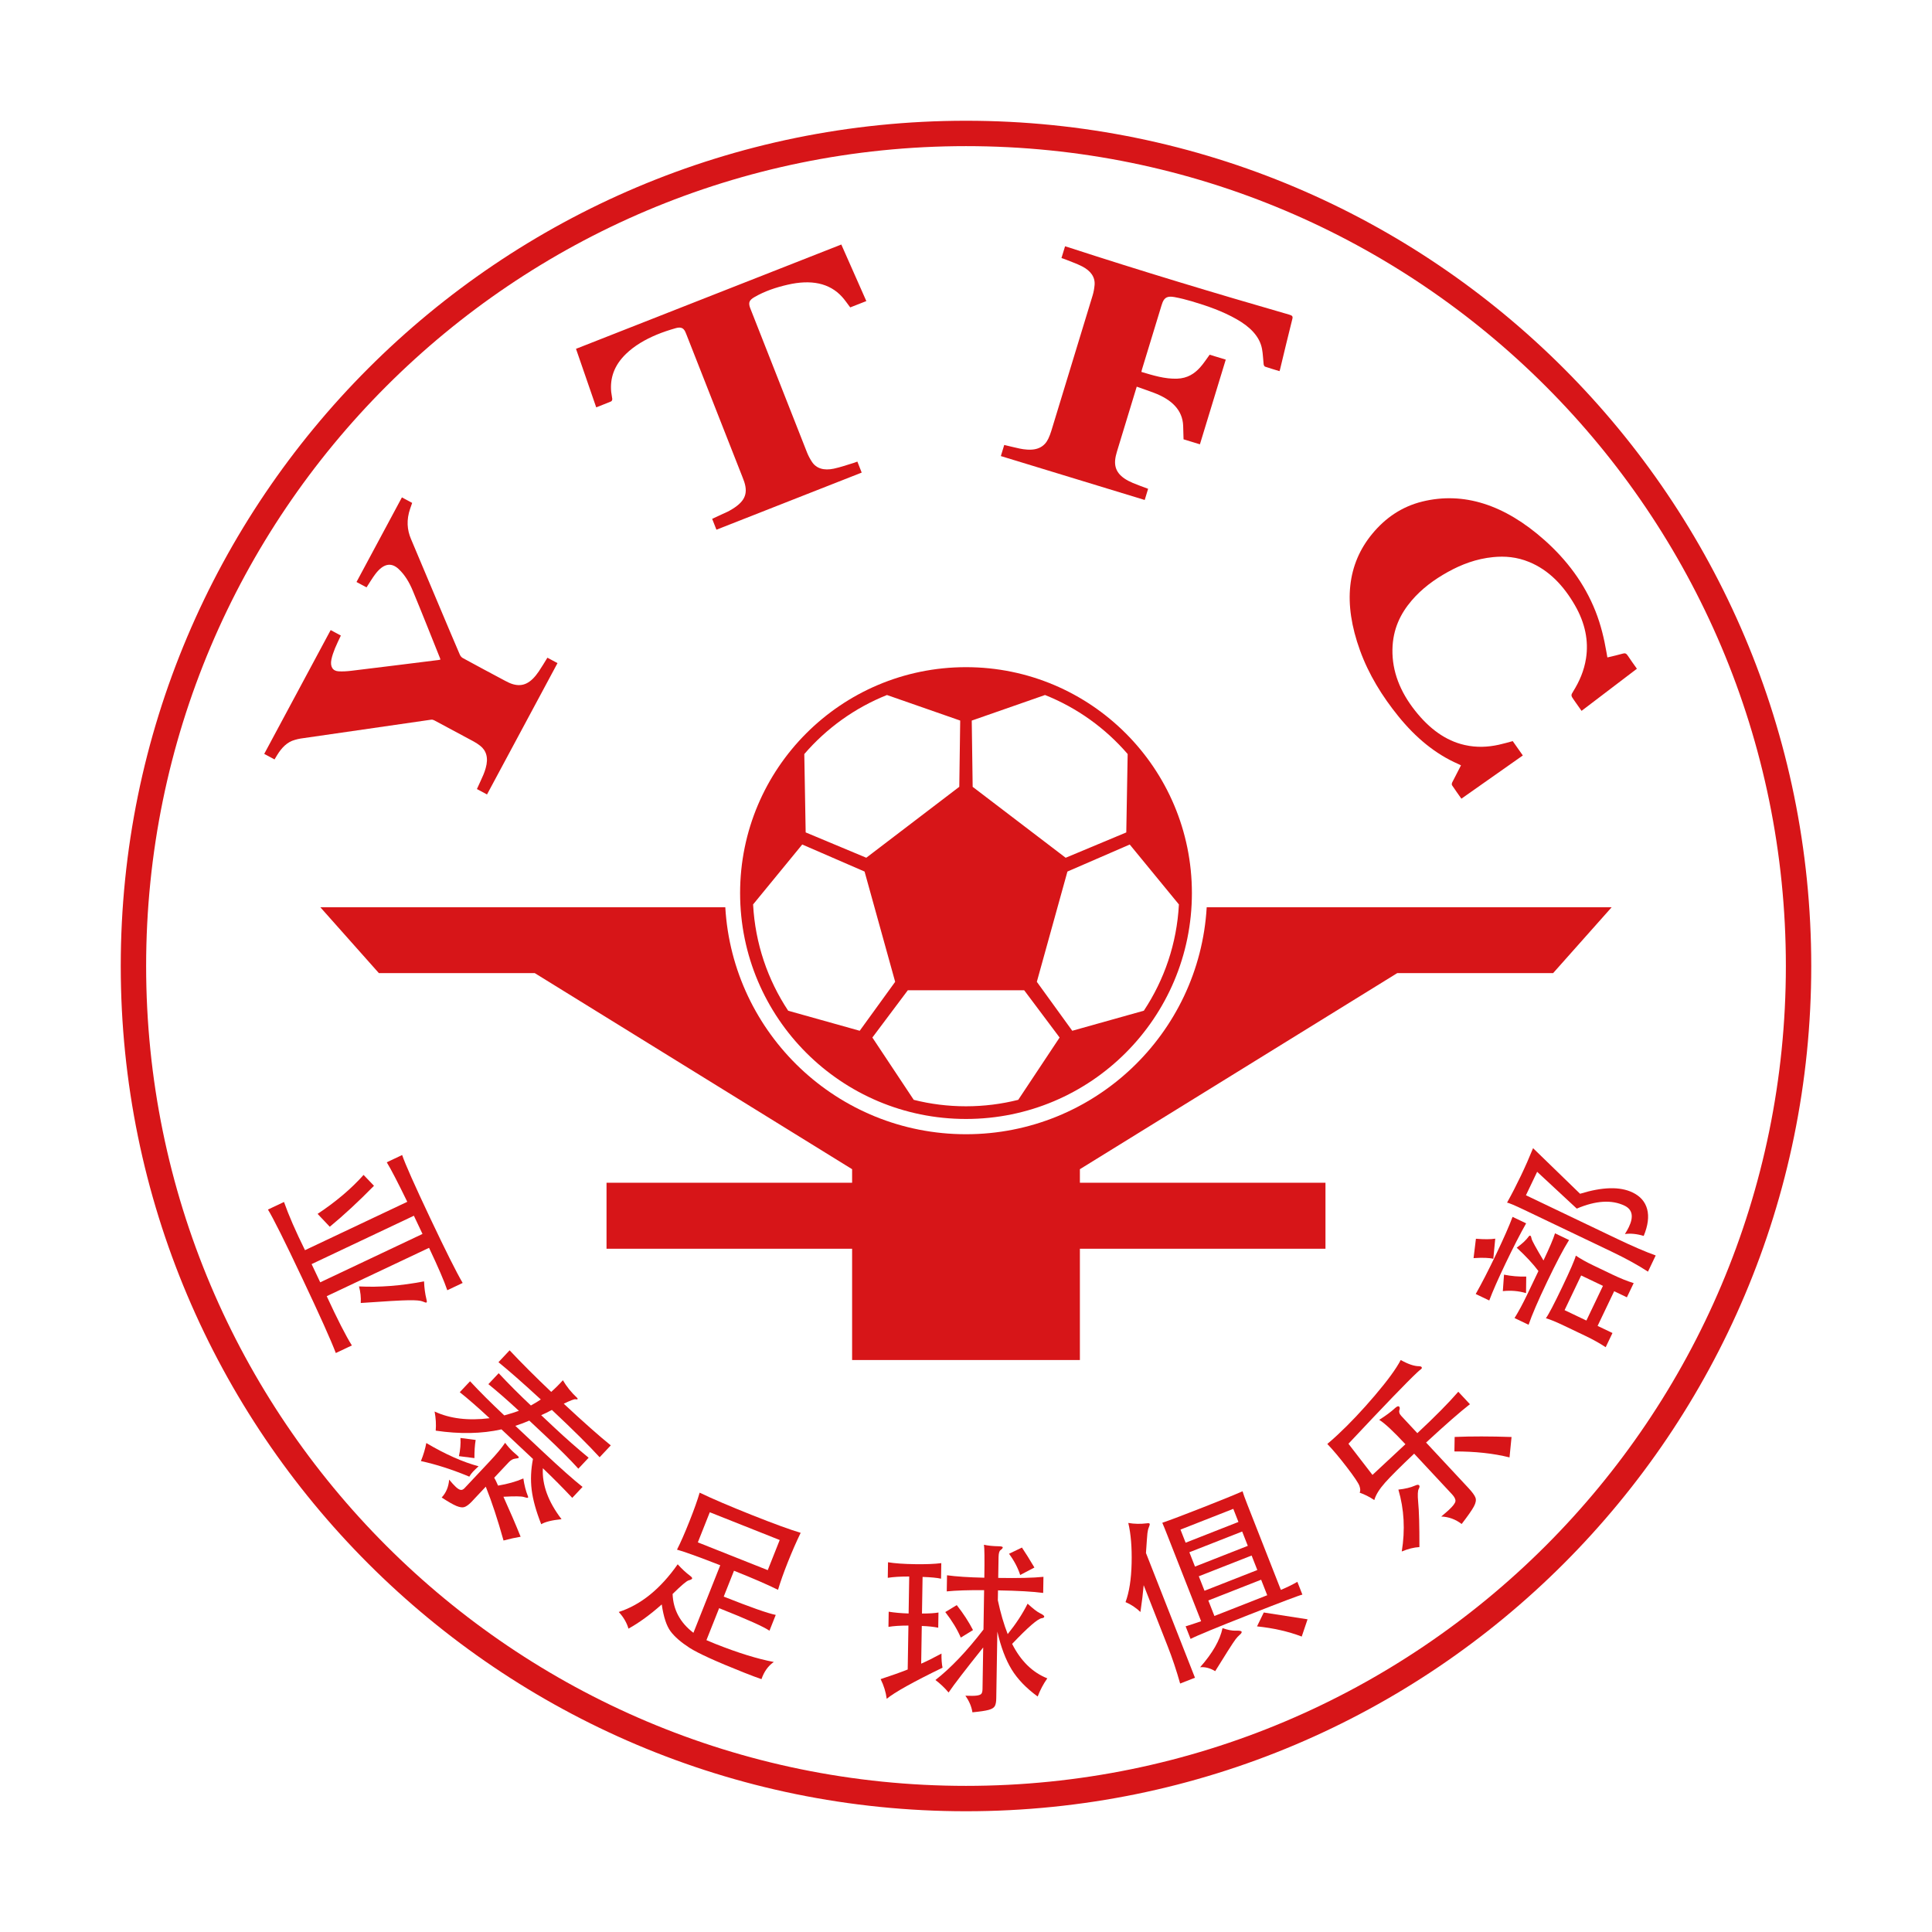
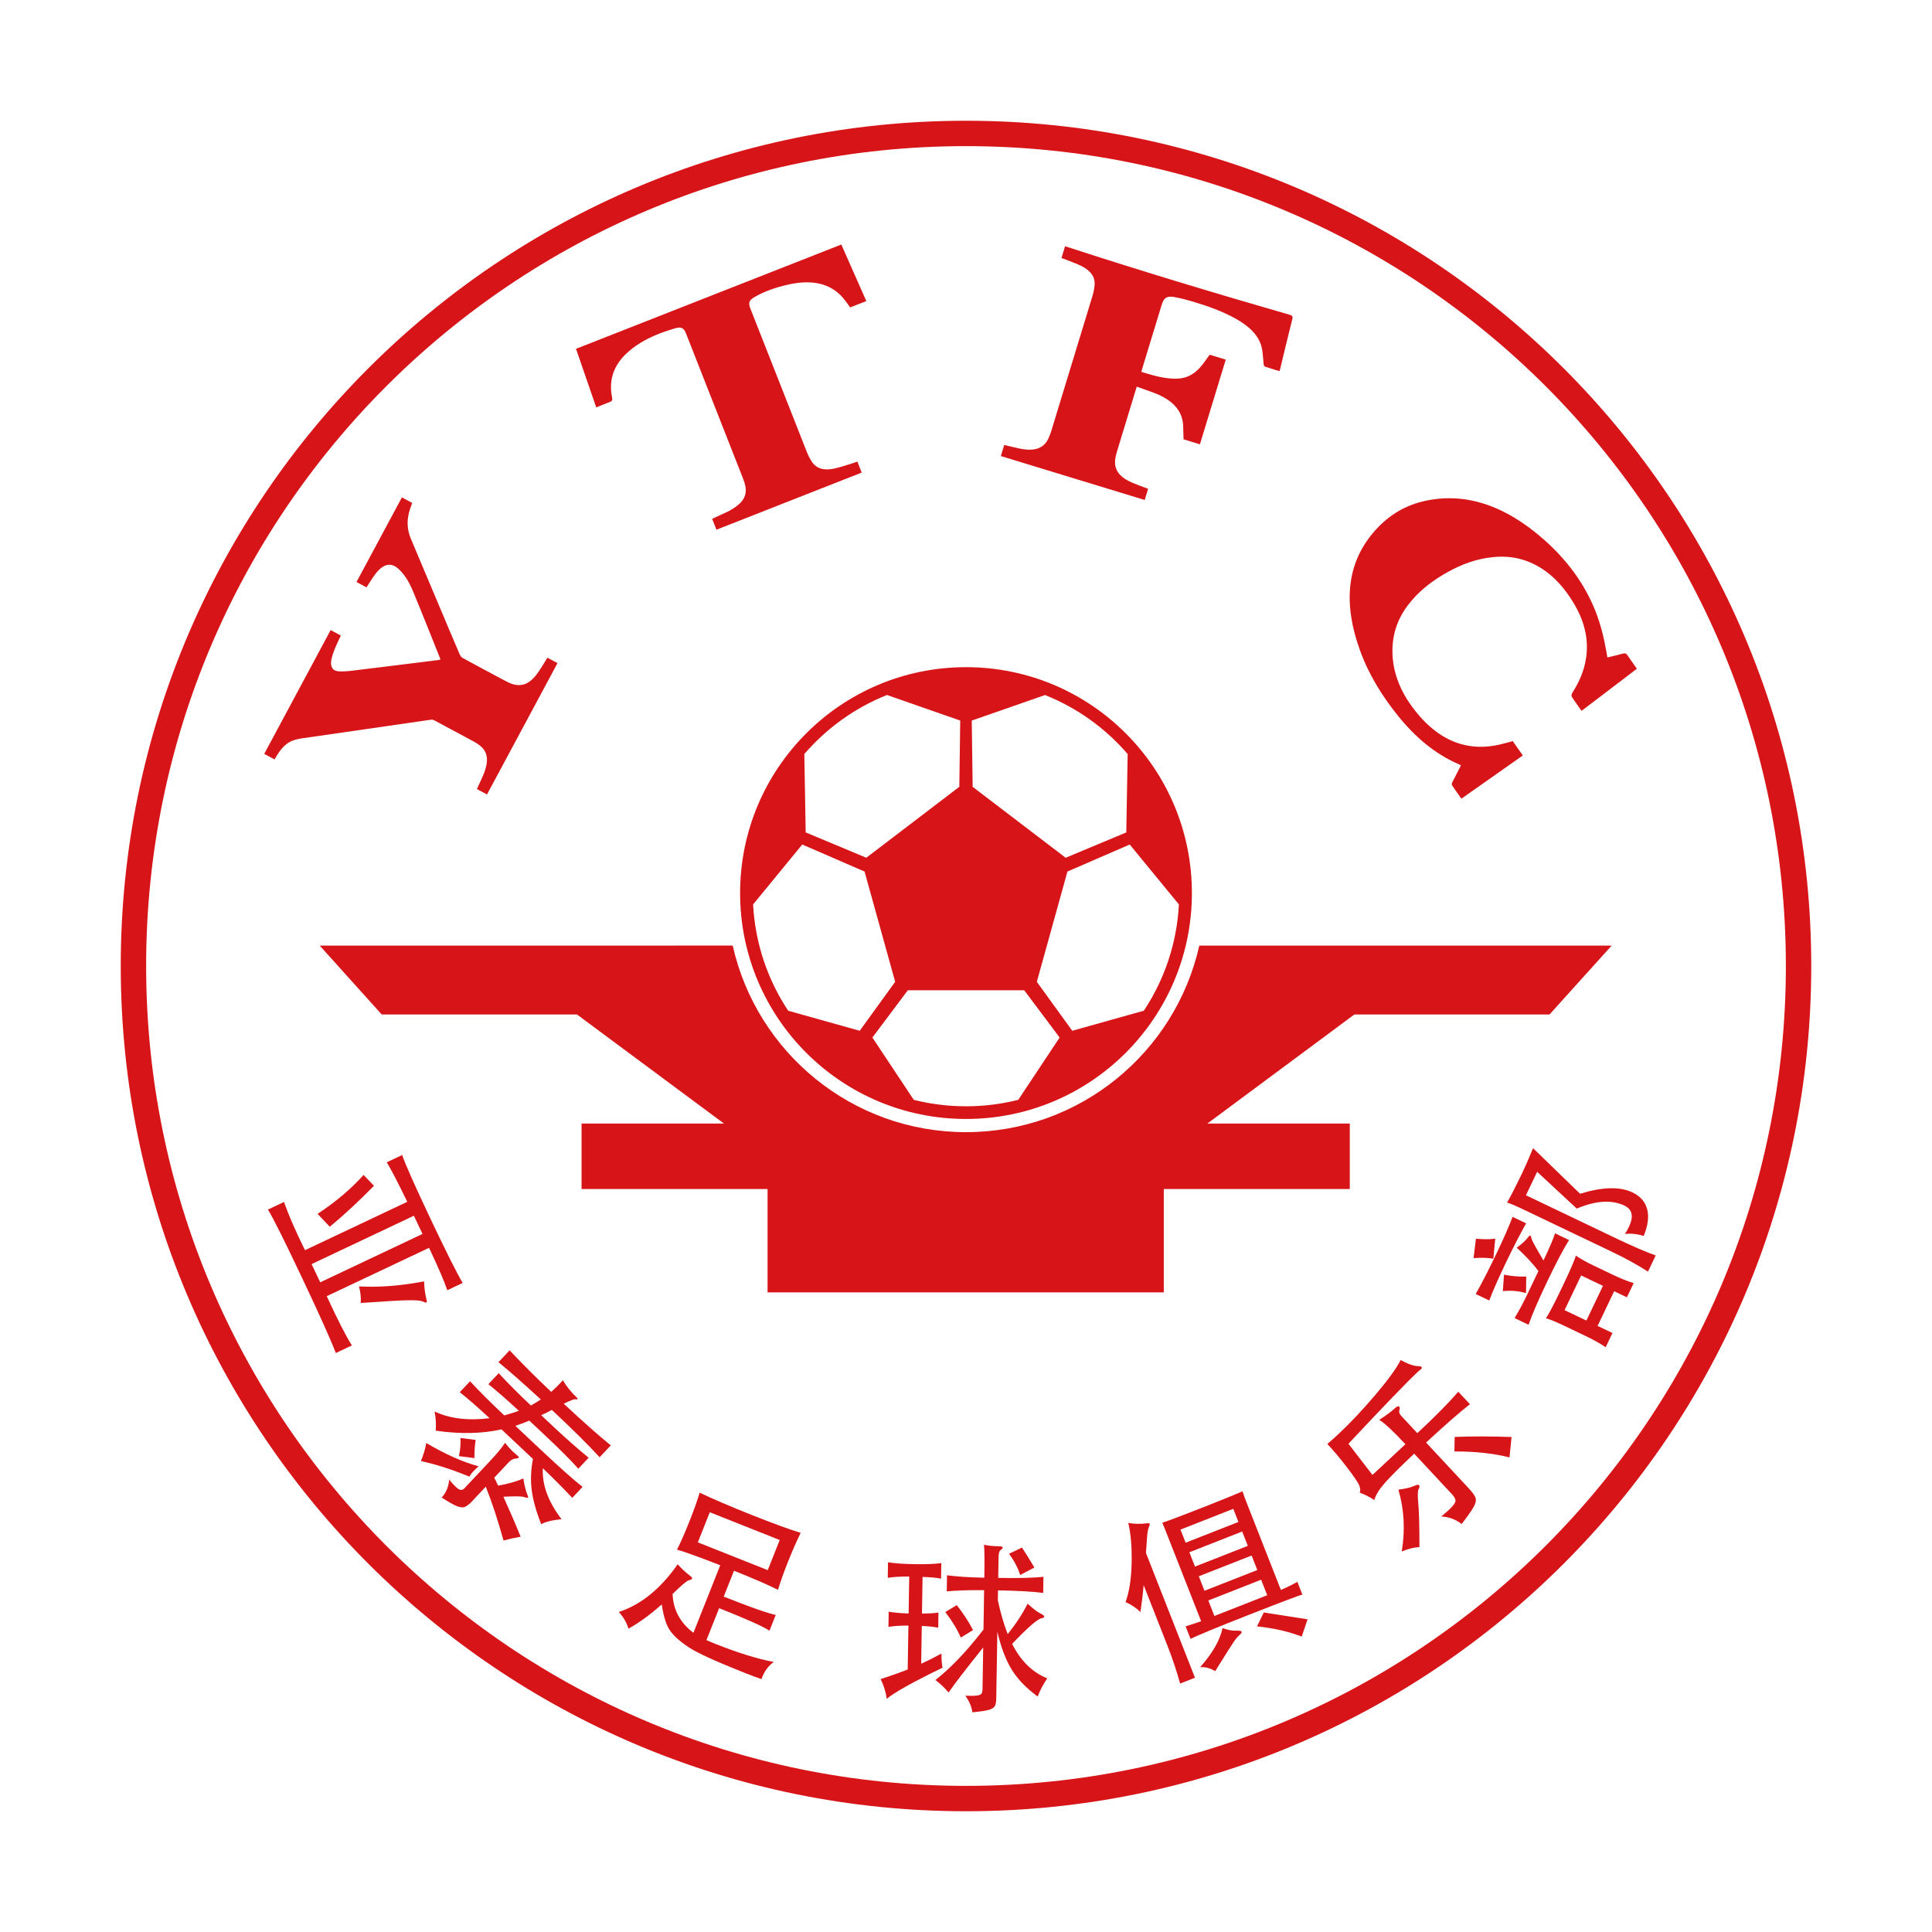
<svg xmlns="http://www.w3.org/2000/svg" version="1.1" x="0px" y="0px" viewBox="0 0 800 800" enable-background="new 0 0 800 800" xml:space="preserve">
  <g>
-     <path fill="#D71518" d="M400,50C206.7,50,50,206.7,50,400s156.7,350,350,350s350-156.7,350-350S593.3,50,400,50z M400,739.49   C212.51,739.49,60.51,587.49,60.51,400S212.51,60.51,400,60.51S739.49,212.51,739.49,400S587.49,739.49,400,739.49z" />
-     <path fill="#D71518" d="M154.86,491.01l-4.31-4.5c-5.08,5.7-11.42,11.08-19.04,16.13l5.04,5.33   C142.31,503.23,148.41,497.58,154.86,491.01z" />
-     <path fill="#D71518" d="M177.66,516.7c3.8,8.04,6.32,13.89,7.55,17.56l6.37-3.02c-2.57-4.37-7.07-13.36-13.5-26.95   c-6.43-13.59-10.28-22.26-11.56-26.02l-6.37,3.01c1.75,2.86,4.58,8.32,8.49,16.36l-42.35,20.03c-3.88-7.84-6.77-14.49-8.69-19.96   l-6.65,3.14c2.16,3.51,6.89,12.97,14.18,28.39c7.29,15.42,11.93,25.76,13.92,31.02l6.65-3.14c-2.49-3.97-5.96-10.77-10.41-20.4   L177.66,516.7z M129.03,523.44l42.35-20.03l3.57,7.54l-42.35,20.03L129.03,523.44z" />
+     <path fill="#D71518" d="M400,50C206.7,50,50,206.7,50,400s156.7,350,350,350s350-156.7,350-350S593.3,50,400,50z M400,739.49   c-187.49,0-339.49-152-339.49-339.49S212.51,60.51,400,60.51s339.49,152,339.49,339.49S587.49,739.49,400,739.49z" />
+     <path fill="#D71518" d="M131.51,502.64l5.04,5.33c5.76-4.74,11.86-10.39,18.31-16.96l-4.31-4.5   C145.47,492.21,139.13,497.59,131.51,502.64z" />
+     <path fill="#D71518" d="M177.66,516.7c3.8,8.04,6.32,13.89,7.55,17.56l6.37-3.02c-2.57-4.37-7.07-13.36-13.5-26.95   s-10.28-22.26-11.56-26.02l-6.37,3.01c1.75,2.86,4.58,8.32,8.49,16.36l-42.35,20.03c-3.88-7.84-6.77-14.49-8.69-19.96l-6.65,3.14   c2.16,3.51,6.89,12.97,14.18,28.39c7.29,15.42,11.93,25.76,13.92,31.02l6.65-3.14c-2.49-3.97-5.96-10.77-10.41-20.4L177.66,516.7z    M129.03,523.44l42.35-20.03l3.57,7.54l-42.35,20.03L129.03,523.44z" />
    <path fill="#D71518" d="M176.59,539.34c0.21-0.1,0.2-0.54-0.01-1.34c-0.56-2.25-0.89-4.72-0.99-7.41   c-9.53,1.83-18.51,2.52-26.94,2.09c0.63,2.27,0.87,4.56,0.73,6.86c10.28-0.73,16.9-1.11,19.88-1.14c2.97-0.04,4.89,0.13,5.74,0.51   C175.86,539.3,176.39,539.44,176.59,539.34z" />
-     <path fill="#D71518" d="M238.26,579.4c0.47,0.09,0.76,0.08,0.88-0.05c0.12-0.13,0.07-0.3-0.15-0.5c-2.43-2.28-4.4-4.72-5.91-7.32   c-1.62,1.8-3.24,3.41-4.84,4.82c-6.52-6.19-12.26-11.93-17.22-17.21l-4.62,4.92c4.33,3.51,10.17,8.65,17.54,15.43   c-1.16,0.79-2.52,1.62-4.11,2.49c-4.64-4.36-9.09-8.81-13.34-13.36l-4.26,4.53c3.63,2.93,7.84,6.6,12.63,11.03   c-1.31,0.51-3.33,1.14-6.05,1.91c-5.53-5.19-10.25-9.9-14.17-14.14l-4.26,4.53c3.23,2.55,7.34,6.13,12.35,10.77   c-8.87,1.1-16.46,0.18-22.77-2.77c0.51,2.7,0.67,5.34,0.46,7.92c9.98,1.47,19.06,1.3,27.23-0.53l13.04,12.25   c-0.86,4.39-1.04,8.64-0.54,12.75c0.5,4.11,1.82,8.87,3.96,14.28c1.61-0.98,4.42-1.68,8.41-2.09c-5.52-7.19-8.1-14.23-7.74-21.1   c4.28,4.09,8.34,8.18,12.18,12.27l4.26-4.53c-3.85-3.06-9.22-7.83-16.11-14.29l-11.72-11c1.66-0.52,3.59-1.24,5.78-2.17l6.91,6.49   c5.53,5.19,9.99,9.66,13.4,13.42l4.26-4.53c-4.81-3.96-9.55-8.14-14.23-12.53l-5.42-5.09c1.41-0.62,2.89-1.34,4.44-2.18   c8.84,8.3,15.43,14.84,19.76,19.6l4.62-4.92c-4.7-3.79-11.19-9.53-19.47-17.25C236.19,579.91,237.79,579.3,238.26,579.4z" />
+     <path fill="#D71518" d="M238.26,579.4c0.47,0.09,0.76,0.08,0.88-0.05s0.07-0.3-0.15-0.5c-2.43-2.28-4.4-4.72-5.91-7.32   c-1.62,1.8-3.24,3.41-4.84,4.82c-6.52-6.19-12.26-11.93-17.22-17.21l-4.62,4.92c4.33,3.51,10.17,8.65,17.54,15.43   c-1.16,0.79-2.52,1.62-4.11,2.49c-4.64-4.36-9.09-8.81-13.34-13.36l-4.26,4.53c3.63,2.93,7.84,6.6,12.63,11.03   c-1.31,0.51-3.33,1.14-6.05,1.91c-5.53-5.19-10.25-9.9-14.17-14.14l-4.26,4.53c3.23,2.55,7.34,6.13,12.35,10.77   c-8.87,1.1-16.46,0.18-22.77-2.77c0.51,2.7,0.67,5.34,0.46,7.92c9.98,1.47,19.06,1.3,27.23-0.53l13.04,12.25   c-0.86,4.39-1.04,8.64-0.54,12.75s1.82,8.87,3.96,14.28c1.61-0.98,4.42-1.68,8.41-2.09c-5.52-7.19-8.1-14.23-7.74-21.1   c4.28,4.09,8.34,8.18,12.18,12.27l4.26-4.53c-3.85-3.06-9.22-7.83-16.11-14.29l-11.72-11c1.66-0.52,3.59-1.24,5.78-2.17l6.91,6.49   c5.53,5.19,9.99,9.66,13.4,13.42l4.26-4.53c-4.81-3.96-9.55-8.14-14.23-12.53l-5.42-5.09c1.41-0.62,2.89-1.34,4.44-2.18   c8.84,8.3,15.43,14.84,19.76,19.6l4.62-4.92c-4.7-3.79-11.19-9.53-19.47-17.25C236.19,579.91,237.79,579.3,238.26,579.4z" />
    <path fill="#D71518" d="M195.85,609.39c0.61-0.64,1.38-1.39,2.32-2.24c-6.49-1.73-13.71-4.93-21.65-9.62   c-0.43,2.37-1.17,4.86-2.23,7.47c6.34,1.37,13.02,3.52,20.04,6.45C194.73,610.73,195.24,610.04,195.85,609.39z" />
    <path fill="#D71518" d="M216.71,612.2c-3.03,1.31-6.52,2.3-10.47,2.96c-0.66-1.52-1.19-2.61-1.6-3.27l5.97-6.35   c0.86-0.92,1.74-1.43,2.63-1.53c0.89-0.1,1.4-0.22,1.54-0.37c0.14-0.15,0-0.41-0.4-0.79l-1.99-1.76c-1.14-1.07-2.22-2.29-3.23-3.65   c-1.44,2.12-3.55,4.67-6.36,7.65l-10.43,11.11c-0.55,0.59-1.11,0.83-1.67,0.72c-0.56-0.11-1.21-0.52-1.97-1.23   c-0.76-0.71-1.67-1.71-2.75-3c-0.23,2.97-1.26,5.44-3.09,7.39c2.7,1.77,4.74,2.94,6.12,3.51c1.38,0.56,2.46,0.72,3.26,0.46   c0.8-0.26,1.73-0.92,2.81-1.99l6.07-6.46c2.52,6.32,4.97,13.75,7.35,22.29c2.59-0.69,4.95-1.21,7.08-1.56   c-2.02-5.01-4.39-10.53-7.12-16.56c4.67-0.25,7.5-0.22,8.48,0.11c0.97,0.33,1.53,0.42,1.67,0.27c0.14-0.15,0.11-0.41-0.08-0.8   C217.73,617.38,217.12,615.01,216.71,612.2z" />
    <path fill="#D71518" d="M196.45,603.77c-0.02-2.86,0.15-5.37,0.51-7.52l-6.3-0.82c0.15,2.43-0.06,4.94-0.62,7.53L196.45,603.77z" />
-     <path fill="#D71518" d="M289.71,618.08c-0.89,3.07-2.31,7.04-4.24,11.9c-1.93,4.86-3.64,8.76-5.14,11.7   c3.09,0.85,9.06,3,17.91,6.46l-11.11,27.97c-5.51-4.2-8.38-9.56-8.62-16.07c3.58-3.53,5.79-5.41,6.65-5.64   c0.85-0.23,1.33-0.48,1.43-0.74c0.1-0.26-0.14-0.61-0.72-1.06c-1.84-1.38-3.59-3-5.25-4.86c-7.16,10.21-15.29,16.79-24.41,19.75   c1.98,2.14,3.32,4.45,4.03,6.9c4.4-2.44,8.99-5.78,13.77-10.03c0.76,5.2,1.99,8.92,3.68,11.17c1.69,2.25,4.29,4.5,7.79,6.77   c3.51,2.26,10.96,5.66,22.38,10.2c3.05,1.21,5.54,2.15,7.45,2.8c1.09-3.16,2.79-5.52,5.11-7.11c-6.78-1.28-14.84-3.78-24.19-7.49   c-1.36-0.54-2.6-1.06-3.71-1.55l5.26-13.24c11.65,4.63,18.59,7.74,20.84,9.34l2.6-6.55c-3.28-0.65-10.46-3.18-21.54-7.58   l4.25-10.71c7.65,3.04,13.73,5.68,18.23,7.9c0.99-3.31,2.34-7.13,4.07-11.47c1.73-4.34,3.49-8.39,5.31-12.13   c-4.28-1.27-11.04-3.73-20.27-7.4C302.06,623.64,294.87,620.56,289.71,618.08z M317.91,650.16l-28.95-11.5l4.95-12.47l28.95,11.5   L317.91,650.16z" />
-     <path fill="#D71518" d="M419.1,680.7c6.58-6.92,10.68-10.47,12.3-10.64c0.66-0.09,0.99-0.31,1-0.67c0.01-0.35-0.58-0.82-1.76-1.39   c-1.18-0.57-2.89-1.89-5.13-3.95c-2.04,4.11-4.79,8.31-8.24,12.6c-1.6-4.07-2.97-8.74-4.09-14.02l0.07-4.09   c8.19,0.13,14.42,0.49,18.71,1.06l0.11-6.67c-4.3,0.44-10.55,0.59-18.73,0.45l0.14-8.56c0.03-1.62,0.3-2.6,0.81-2.94   c0.61-0.45,0.92-0.82,0.93-1.12c0-0.3-0.52-0.46-1.58-0.48c-2.48-0.04-4.54-0.25-6.21-0.63c0.23,1.27,0.28,5.82,0.16,13.65   c-6.52-0.15-11.67-0.49-15.45-1.01l-0.11,6.67c3.8-0.39,8.96-0.56,15.47-0.51l-0.26,16.3c-6.92,8.99-13.55,15.95-19.9,20.91   c1.95,1.45,3.76,3.17,5.45,5.17c2.28-3.35,7.05-9.56,14.33-18.65l-0.28,17.21c-0.02,0.91-0.17,1.55-0.45,1.93s-0.91,0.63-1.87,0.77   c-0.96,0.14-2.55,0.16-4.78,0.07c1.58,2.2,2.55,4.49,2.92,6.87c3.14-0.3,5.37-0.63,6.69-0.99c1.32-0.36,2.17-0.87,2.56-1.55   c0.39-0.68,0.6-1.75,0.62-3.21l0.45-27.67c1.46,6.39,3.43,11.6,5.89,15.64c2.46,4.03,6.06,7.78,10.81,11.24   c1.06-2.76,2.39-5.27,3.99-7.52C427.53,692.53,422.68,687.78,419.1,680.7z" />
-     <path fill="#D71518" d="M389.85,684.7c-3.16,1.72-5.96,3.11-8.41,4.19l0.25-15.61c2.63,0.09,4.9,0.33,6.81,0.72l0.1-6.29   c-1.57,0.28-3.85,0.42-6.83,0.42l0.25-15.16c3.38,0.11,5.93,0.35,7.65,0.73l0.1-6.44c-2.79,0.36-6.45,0.5-11,0.43   c-4.55-0.07-8.23-0.33-11.06-0.79l-0.1,6.44c2.28-0.37,5.24-0.55,8.88-0.54l-0.25,15.31c-3.13-0.1-5.88-0.35-8.25-0.74l-0.1,6.29   c2.08-0.37,4.84-0.55,8.27-0.55l-0.3,18.19c-2.8,1.12-6.53,2.45-11.21,3.99c1.32,2.65,2.16,5.37,2.52,8.15   c3.23-2.68,10.93-6.97,23.11-12.89C389.96,688.97,389.81,687.02,389.85,684.7z" />
+     <path fill="#D71518" d="M289.71,618.08c-0.89,3.07-2.31,7.04-4.24,11.9c-1.93,4.86-3.64,8.76-5.14,11.7   c3.09,0.85,9.06,3,17.91,6.46l-11.11,27.97c-5.51-4.2-8.38-9.56-8.62-16.07c3.58-3.53,5.79-5.41,6.65-5.64   c0.85-0.23,1.33-0.48,1.43-0.74c0.1-0.26-0.14-0.61-0.72-1.06c-1.84-1.38-3.59-3-5.25-4.86c-7.16,10.21-15.29,16.79-24.41,19.75   c1.98,2.14,3.32,4.45,4.03,6.9c4.4-2.44,8.99-5.78,13.77-10.03c0.76,5.2,1.99,8.92,3.68,11.17s4.29,4.5,7.79,6.77   c3.51,2.26,10.96,5.66,22.38,10.2c3.05,1.21,5.54,2.15,7.45,2.8c1.09-3.16,2.79-5.52,5.11-7.11c-6.78-1.28-14.84-3.78-24.19-7.49   c-1.36-0.54-2.6-1.06-3.71-1.55l5.26-13.24c11.65,4.63,18.59,7.74,20.84,9.34l2.6-6.55c-3.28-0.65-10.46-3.18-21.54-7.58   l4.25-10.71c7.65,3.04,13.73,5.68,18.23,7.9c0.99-3.31,2.34-7.13,4.07-11.47c1.73-4.34,3.49-8.39,5.31-12.13   c-4.28-1.27-11.04-3.73-20.27-7.4C302.06,623.64,294.87,620.56,289.71,618.08z M317.91,650.16l-28.95-11.5l4.95-12.47l28.95,11.5   L317.91,650.16z" />
+     <path fill="#D71518" d="M419.1,680.7c6.58-6.92,10.68-10.47,12.3-10.64c0.66-0.09,0.99-0.31,1-0.67c0.01-0.35-0.58-0.82-1.76-1.39   s-2.89-1.89-5.13-3.95c-2.04,4.11-4.79,8.31-8.24,12.6c-1.6-4.07-2.97-8.74-4.09-14.02l0.07-4.09c8.19,0.13,14.42,0.49,18.71,1.06   l0.11-6.67c-4.3,0.44-10.55,0.59-18.73,0.45l0.14-8.56c0.03-1.62,0.3-2.6,0.81-2.94c0.61-0.45,0.92-0.82,0.93-1.12   c0-0.3-0.52-0.46-1.58-0.48c-2.48-0.04-4.54-0.25-6.21-0.63c0.23,1.27,0.28,5.82,0.16,13.65c-6.52-0.15-11.67-0.49-15.45-1.01   l-0.11,6.67c3.8-0.39,8.96-0.56,15.47-0.51l-0.26,16.3c-6.92,8.99-13.55,15.95-19.9,20.91c1.95,1.45,3.76,3.17,5.45,5.17   c2.28-3.35,7.05-9.56,14.33-18.65l-0.28,17.21c-0.02,0.91-0.17,1.55-0.45,1.93c-0.28,0.38-0.91,0.63-1.87,0.77   c-0.96,0.14-2.55,0.16-4.78,0.07c1.58,2.2,2.55,4.49,2.92,6.87c3.14-0.3,5.37-0.63,6.69-0.99s2.17-0.87,2.56-1.55   s0.6-1.75,0.62-3.21l0.45-27.67c1.46,6.39,3.43,11.6,5.89,15.64c2.46,4.03,6.06,7.78,10.81,11.24c1.06-2.76,2.39-5.27,3.99-7.52   C427.53,692.53,422.68,687.78,419.1,680.7z" />
+     <path fill="#D71518" d="M389.85,684.7c-3.16,1.72-5.96,3.11-8.41,4.19l0.25-15.61c2.63,0.09,4.9,0.33,6.81,0.72l0.1-6.29   c-1.57,0.28-3.85,0.42-6.83,0.42l0.25-15.16c3.38,0.11,5.93,0.35,7.65,0.73l0.1-6.44c-2.79,0.36-6.45,0.5-11,0.43   s-8.23-0.33-11.06-0.79l-0.1,6.44c2.28-0.37,5.24-0.55,8.88-0.54l-0.25,15.31c-3.13-0.1-5.88-0.35-8.25-0.74l-0.1,6.29   c2.08-0.37,4.84-0.55,8.27-0.55l-0.3,18.19c-2.8,1.12-6.53,2.45-11.21,3.99c1.32,2.65,2.16,5.37,2.52,8.15   c3.23-2.68,10.93-6.97,23.11-12.89C389.96,688.97,389.81,687.02,389.85,684.7z" />
    <path fill="#D71518" d="M402.9,674.98c-1.72-3.36-3.96-6.81-6.73-10.34l-4.75,2.88c2.82,3.64,4.96,7.16,6.42,10.57L402.9,674.98z" />
-     <path fill="#D71518" d="M428.33,649.08c-1.97-3.32-3.69-6.07-5.17-8.27l-5.35,2.57c2.13,2.87,3.67,5.8,4.63,8.79L428.33,649.08z" />
+     <path fill="#D71518" d="M422.44,652.17l5.89-3.09c-1.97-3.32-3.69-6.07-5.17-8.27l-5.35,2.57   C419.94,646.25,421.48,649.18,422.44,652.17z" />
    <path fill="#D71518" d="M520.51,673.45c6.79,0.7,12.96,2.1,18.51,4.21l2.41-7.14l-18.13-2.82L520.51,673.45z" />
-     <path fill="#D71518" d="M537.21,655c-2.08,1.2-4.36,2.31-6.83,3.34l-13.88-35.35c-1.03-2.63-1.7-4.46-1.99-5.49   c-3.14,1.4-8.67,3.65-16.57,6.75s-13.46,5.2-16.66,6.3c0.45,1.02,1.23,2.91,2.31,5.69l13.77,35.07c-2.62,0.92-4.76,1.63-6.42,2.11   l2.05,5.22c2.57-1.34,10.66-4.68,24.28-10.03c13.62-5.35,20.96-8.12,22.02-8.32L537.21,655z M488.81,633.37l21.87-8.59l2.13,5.43   l-21.87,8.59L488.81,633.37z M492.49,642.76l21.87-8.59l2.33,5.93l-21.87,8.59L492.49,642.76z M496.4,652.7l21.87-8.59l2.36,6   l-21.87,8.59L496.4,652.7z M502.86,669.14l-2.52-6.42l21.87-8.59l2.52,6.42L502.86,669.14z" />
+     <path fill="#D71518" d="M537.21,655c-2.08,1.2-4.36,2.31-6.83,3.34l-13.88-35.35c-1.03-2.63-1.7-4.46-1.99-5.49   c-3.14,1.4-8.67,3.65-16.57,6.75c-7.9,3.1-13.46,5.2-16.66,6.3c0.45,1.02,1.23,2.91,2.31,5.69l13.77,35.07   c-2.62,0.92-4.76,1.63-6.42,2.11l2.05,5.22c2.57-1.34,10.66-4.68,24.28-10.03c13.62-5.35,20.96-8.12,22.02-8.32L537.21,655z    M488.81,633.37l21.87-8.59l2.13,5.43l-21.87,8.59L488.81,633.37z M492.49,642.76l21.87-8.59l2.33,5.93l-21.87,8.59L492.49,642.76z    M496.4,652.7l21.87-8.59l2.36,6l-21.87,8.59L496.4,652.7z M502.86,669.14l-2.52-6.42l21.87-8.59l2.52,6.42L502.86,669.14z" />
    <path fill="#D71518" d="M511.72,675.23c-1.47,0.06-3.3-0.29-5.5-1.05c-1.04,4.97-4.13,10.36-9.28,16.19   c2.04-0.2,4.12,0.34,6.25,1.62l5.2-8.32c1.61-2.53,2.69-4.17,3.25-4.9c0.55-0.73,1.14-1.35,1.75-1.87   c0.61-0.51,0.85-0.93,0.73-1.26C513.99,675.31,513.19,675.17,511.72,675.23z" />
-     <path fill="#D71518" d="M475.12,634.92c0.11-1.02,0.32-1.88,0.62-2.57c0.3-0.69,0.4-1.15,0.31-1.38c-0.09-0.24-0.47-0.3-1.14-0.2   c-2.64,0.33-5.21,0.28-7.71-0.15c1.07,4.52,1.53,10.08,1.38,16.68c-0.15,6.6-0.99,11.97-2.52,16.1c2.21,0.92,4.27,2.29,6.17,4.09   c0.63-4.21,1.07-7.91,1.34-11.11l9.92,25.26c1.96,4.99,3.68,10.14,5.18,15.48l6.14-2.41l-20.29-51.65   C474.81,638.65,475.01,635.94,475.12,634.92z" />
+     <path fill="#D71518" d="M475.12,634.92c0.11-1.02,0.32-1.88,0.62-2.57s0.4-1.15,0.31-1.38c-0.09-0.24-0.47-0.3-1.14-0.2   c-2.64,0.33-5.21,0.28-7.71-0.15c1.07,4.52,1.53,10.08,1.38,16.68c-0.15,6.6-0.99,11.97-2.52,16.1c2.21,0.92,4.27,2.29,6.17,4.09   c0.63-4.21,1.07-7.91,1.34-11.11l9.92,25.26c1.96,4.99,3.68,10.14,5.18,15.48l6.14-2.41l-20.29-51.65   C474.81,638.65,475.01,635.94,475.12,634.92z" />
    <path fill="#D71518" d="M602.34,595.01l-0.1,6c8.55-0.02,16.15,0.8,22.82,2.47l0.84-8.45   C617.17,594.73,609.32,594.72,602.34,595.01z" />
    <path fill="#D71518" d="M587.63,615.03c-0.28-0.3-0.78-0.28-1.5,0.05c-1.96,0.86-4.32,1.44-7.09,1.73   c2.39,8.13,2.86,16.68,1.4,25.63c2.58-1.09,5.01-1.7,7.31-1.83c0.02-8.79-0.15-15.02-0.52-18.68c-0.26-2.87-0.18-4.66,0.22-5.38   C587.84,615.84,587.91,615.33,587.63,615.03z" />
-     <path fill="#D71518" d="M608.03,616.13l-17.52-18.8c8.09-7.47,14.15-12.77,18.15-15.88l-4.81-5.16   c-4.06,4.68-9.72,10.4-16.96,17.15l-6.67-7.16c-0.79-0.85-1.03-1.7-0.71-2.55c0.16-0.57,0.12-0.98-0.12-1.24   c-0.34-0.37-0.92-0.18-1.74,0.58c-1.59,1.48-3.78,3.1-6.55,4.86c2.21,1.33,5.82,4.69,10.85,10.09l-13.64,12.71l-9.95-12.9   c14.97-15.96,24.44-25.78,28.39-29.46c0.74-0.69,1.24-1.12,1.49-1.29c0.55-0.37,0.67-0.73,0.36-1.06c-0.17-0.18-0.51-0.29-1.01-0.3   c-2,0-4.53-0.86-7.58-2.57c-1.88,3.62-5.46,8.52-10.74,14.72c-5.28,6.2-10.38,11.59-15.29,16.17c-1.55,1.45-3.01,2.74-4.37,3.87   c2.34,2.44,5.05,5.66,8.11,9.65c3.06,3.99,4.79,6.57,5.2,7.75c0.4,1.18,0.44,2.1,0.09,2.77c2.05,0.72,4.07,1.74,6.06,3.06   c0.61-2.16,2.11-4.57,4.49-7.24c2.38-2.67,6.39-6.66,12.01-11.97l15.66,16.8c1.07,1.15,1.54,2.12,1.43,2.92   c-0.12,0.8-1.01,1.98-2.67,3.53c-0.78,0.72-1.85,1.65-3.21,2.78c3.07,0.11,5.89,1.14,8.47,3.09c2.59-3.38,4.27-5.79,5.06-7.25   c0.78-1.46,1-2.66,0.66-3.62C610.63,619.21,609.65,617.87,608.03,616.13z" />
+     <path fill="#D71518" d="M608.03,616.13l-17.52-18.8c8.09-7.47,14.15-12.77,18.15-15.88l-4.81-5.16   c-4.06,4.68-9.72,10.4-16.96,17.15l-6.67-7.16c-0.79-0.85-1.03-1.7-0.71-2.55c0.16-0.57,0.12-0.98-0.12-1.24   c-0.34-0.37-0.92-0.18-1.74,0.58c-1.59,1.48-3.78,3.1-6.55,4.86c2.21,1.33,5.82,4.69,10.85,10.09l-13.64,12.71l-9.95-12.9   c14.97-15.96,24.44-25.78,28.39-29.46c0.74-0.69,1.24-1.12,1.49-1.29c0.55-0.37,0.67-0.73,0.36-1.06c-0.17-0.18-0.51-0.29-1.01-0.3   c-2,0-4.53-0.86-7.58-2.57c-1.88,3.62-5.46,8.52-10.74,14.72c-5.28,6.2-10.38,11.59-15.29,16.17c-1.55,1.45-3.01,2.74-4.37,3.87   c2.34,2.44,5.05,5.66,8.11,9.65c3.06,3.99,4.79,6.57,5.2,7.75c0.4,1.18,0.44,2.1,0.09,2.77c2.05,0.72,4.07,1.74,6.06,3.06   c0.61-2.16,2.11-4.57,4.49-7.24s6.39-6.66,12.01-11.97l15.66,16.8c1.07,1.15,1.54,2.12,1.43,2.92c-0.12,0.8-1.01,1.98-2.67,3.53   c-0.78,0.72-1.85,1.65-3.21,2.78c3.07,0.11,5.89,1.14,8.47,3.09c2.59-3.38,4.27-5.79,5.06-7.25c0.78-1.46,1-2.66,0.66-3.62   C610.63,619.21,609.65,617.87,608.03,616.13z" />
    <path fill="#D71518" d="M649.71,513.47l-5.81-2.78c-0.71,2.3-2.3,6.04-4.78,11.24c-3.14-5.26-4.78-8.25-4.91-8.98   c-0.13-0.73-0.3-1.15-0.53-1.26c-0.23-0.11-0.44-0.01-0.64,0.28c-1.12,1.54-2.79,3.09-5,4.67c3.77,3.48,6.77,6.71,8.99,9.67   l-4.67,9.78c-1.77,3.69-3.5,6.92-5.22,9.69l5.81,2.78c1.4-4.09,3.95-10.03,7.67-17.8C644.33,522.98,647.36,517.22,649.71,513.47z" />
    <path fill="#D71518" d="M659.67,523.94c-2.69-1.29-5.08-2.62-7.16-4.01c-0.42,1.7-2.31,6.05-5.65,13.05   c-3.35,7-5.59,11.29-6.74,12.87c1.73,0.49,4.26,1.53,7.58,3.12l8.96,4.28c3.01,1.44,5.75,2.97,8.22,4.6l2.81-5.88l-6.16-2.94   l6.86-14.36l5.27,2.52l2.81-5.88c-2.64-0.81-5.57-1.99-8.81-3.54L659.67,523.94z M656.89,546.81l-9.03-4.31l6.86-14.36l9.03,4.31   L656.89,546.81z" />
    <path fill="#D71518" d="M626.32,503.88c-1.38,3.71-3.65,8.86-6.79,15.45c-3.15,6.59-5.97,12.09-8.47,16.49l5.61,2.68   c1.38-3.71,3.64-8.85,6.78-15.41s5.97-12.07,8.49-16.53L626.32,503.88z" />
-     <path fill="#D71518" d="M669.68,513.01l-37.82-18.08l4.64-9.71l16.41,15.24c7.87-3.35,14.46-3.76,19.75-1.23   c3.28,1.57,3.89,4.52,1.82,8.85c-0.44,0.91-0.98,1.88-1.64,2.91c2.34-0.34,4.94-0.08,7.78,0.78c1.78-4.3,2.25-8,1.43-11.08   c-0.82-3.08-2.85-5.4-6.09-6.94c-5.2-2.48-12.43-2.3-21.69,0.56l-19.46-18.88c-1.54,3.8-3.22,7.62-5.05,11.45   c-1.83,3.83-3.74,7.54-5.73,11.12c0.66,0.03,3.1,1.06,7.35,3.09l35.84,17.13c5.97,2.85,11.03,5.64,15.17,8.34l3.2-6.7   C681.31,518.32,676.02,516.04,669.68,513.01z" />
+     <path fill="#D71518" d="M669.68,513.01l-37.82-18.08l4.64-9.71l16.41,15.24c7.87-3.35,14.46-3.76,19.75-1.23   c3.28,1.57,3.89,4.52,1.82,8.85c-0.44,0.91-0.98,1.88-1.64,2.91c2.34-0.34,4.94-0.08,7.78,0.78c1.78-4.3,2.25-8,1.43-11.08   c-0.82-3.08-2.85-5.4-6.09-6.94c-5.2-2.48-12.43-2.3-21.69,0.56l-19.46-18.88c-1.54,3.8-3.22,7.62-5.05,11.45   s-3.74,7.54-5.73,11.12c0.66,0.03,3.1,1.06,7.35,3.09l35.84,17.13c5.97,2.85,11.03,5.64,15.17,8.34l3.2-6.7   C681.31,518.32,676.02,516.04,669.68,513.01z" />
    <path fill="#D71518" d="M631.9,535.45l0.08-6.85c-3.12,0.08-6.19-0.18-9.2-0.79l-0.49,6.82   C625.61,534.27,628.81,534.54,631.9,535.45z" />
    <path fill="#D71518" d="M619.15,512.9c-1.82,0.3-4.49,0.32-8,0.04l-0.98,8.02c3.82-0.25,6.54-0.15,8.18,0.29L619.15,512.9z" />
    <path fill="#D71518" d="M579.08,296.65c7.11,8.77,15.23,15.55,24.71,19.69c0.36,0.16,0.72,0.35,1.17,0.57   c-1.25,2.43-2.47,4.75-3.64,7.09c-0.15,0.3-0.24,0.89-0.06,1.16c1.25,1.88,2.57,3.71,3.87,5.56c8.54-6.01,16.99-11.96,25.44-17.9   c-1.45-2.06-2.83-4.02-4.18-5.94c-1.99,0.53-3.89,1.1-5.85,1.52c-4.45,0.96-9.08,1.22-14.05,0.09c-7.97-1.8-14.68-6.82-20.49-14.16   c-6.27-7.91-9.57-16.35-9.42-25.34c0.14-8.5,3.35-14.93,7.98-20.35c4.21-4.92,9.32-8.66,14.89-11.76   c5.73-3.19,11.89-5.51,18.82-6.19c4.84-0.48,9.8-0.1,14.98,2.04c8.11,3.35,14.17,9.71,18.89,17.9c4.28,7.43,5.71,14.77,4.6,21.97   c-0.8,5.17-2.76,9.56-5.24,13.58c-1.1,1.78-1.12,1.77,0.44,3.98c0.97,1.38,1.94,2.76,2.95,4.19c7.71-5.87,15.26-11.62,22.92-17.44   c-1.28-1.82-2.55-3.53-3.7-5.3c-0.64-0.99-1.16-1.25-2.04-0.99c-2.09,0.61-4.26,1.07-6.49,1.61c-0.15-0.84-0.27-1.51-0.38-2.19   c-0.98-5.65-2.31-11.29-4.52-16.89c-4.58-11.6-11.94-21.32-21.11-29.48c-16.63-14.8-33.63-20.17-50.66-15.98   c-8.44,2.08-15.25,6.76-20.68,13.34c-10.35,12.52-12.22,28.6-5.08,48.3C566.75,279.27,572.29,288.27,579.08,296.65z" />
    <path fill="#D71518" d="M475.41,202.4c-2.17-0.82-4.28-1.55-6.32-2.41c-5.4-2.29-7.68-5.2-7.34-9.38c0.1-1.23,0.4-2.43,0.75-3.6   c2.58-8.56,5.21-17.11,7.82-25.67c0.11-0.36,0.22-0.72,0.38-1.23c2.48,0.88,4.8,1.67,7.08,2.53c7.5,2.83,11.88,7.22,12.14,13.62   c0.08,1.89,0.11,3.77,0.16,5.65c2.34,0.71,4.66,1.42,6.78,2.07c3.58-11.73,7.13-23.38,10.7-35.07c-2.2-0.67-4.49-1.37-6.67-2.03   c-1.34,1.81-2.5,3.65-3.98,5.29c-2.28,2.51-5.16,4.49-9.54,4.63c-5,0.16-9.83-1.33-14.75-2.8c0.1-0.41,0.15-0.71,0.24-1   c2.7-8.86,5.4-17.71,8.11-26.57c0.13-0.44,0.28-0.87,0.45-1.29c0.85-2,2.12-2.64,4.93-2.12c2.39,0.44,4.79,1.05,7.14,1.74   c6.47,1.91,12.81,4.13,18.61,7.44c5.52,3.15,9.5,7.07,10.48,12.3c0.4,2.12,0.42,4.24,0.67,6.36c0.04,0.32,0.3,0.86,0.58,0.96   c1.96,0.67,3.95,1.24,5.99,1.87c0.1-0.33,0.17-0.52,0.22-0.72c1.69-6.99,3.34-13.99,5.11-20.97c0.27-1.09-0.15-1.38-1.43-1.75   c-30.68-8.84-61.25-18.06-91.61-27.94c-0.34-0.11-0.68-0.21-1.09-0.33c-0.5,1.65-0.98,3.21-1.49,4.87   c0.55,0.19,1.08,0.34,1.58,0.55c2.31,0.94,4.7,1.75,6.89,2.86c3.71,1.88,5.53,4.55,5.24,7.78c-0.13,1.44-0.38,2.87-0.79,4.24   c-5.68,18.73-11.4,37.44-17.13,56.16c-0.34,1.1-0.75,2.19-1.25,3.24c-1.48,3.1-4.24,4.84-8.86,4.48c-1-0.08-2.01-0.2-3-0.42   c-2.1-0.45-4.2-0.98-6.38-1.49c-0.25,0.82-0.49,1.59-0.72,2.36c-0.24,0.79-0.48,1.58-0.68,2.24c19.99,6.1,39.79,12.14,59.57,18.18   C474.47,205.49,474.95,203.93,475.41,202.4z" />
    <path fill="#D71518" d="M253.08,166.2c0.26-0.11,0.48-0.7,0.45-1c-0.09-1-0.36-1.95-0.45-2.95c-0.5-5.52,1.07-10.82,6.13-15.71   c3.54-3.42,7.89-5.93,12.6-7.91c2.6-1.09,5.31-1.98,8.02-2.75c2.1-0.59,3.17-0.06,3.9,1.43c0.19,0.38,0.33,0.78,0.49,1.17   c7.75,19.72,15.51,39.44,23.26,59.16c0.24,0.62,0.49,1.24,0.7,1.88c1.68,5.23,0.06,8.46-5.96,11.87c-0.28,0.16-0.57,0.31-0.86,0.45   c-2.14,1-4.28,1.99-6.47,3c0.61,1.55,1.21,3.08,1.77,4.5c20.1-7.9,40.13-15.78,60.15-23.65c-0.58-1.48-1.17-2.98-1.79-4.55   c-0.57,0.2-1.09,0.41-1.61,0.57c-2.71,0.8-5.4,1.77-8.13,2.35c-4.13,0.88-7.29-0.07-9.09-2.85c-0.79-1.21-1.48-2.5-2.01-3.83   c-7.79-19.74-15.55-39.5-23.32-59.25c-0.17-0.43-0.34-0.85-0.46-1.29c-0.45-1.7-0.02-2.64,1.99-3.81c4.3-2.5,8.98-4.04,13.77-5.14   c9.6-2.21,17.29-0.77,22.55,5.06c1.23,1.36,2.22,2.87,3.35,4.34c2.15-0.84,4.3-1.69,6.67-2.62c-3.5-7.9-6.95-15.71-10.36-23.42   c-36.7,14.43-73.21,28.78-109.86,43.19c2.76,7.99,5.55,16.06,8.37,24.24C249.03,167.82,251.07,167.05,253.08,166.2z" />
    <path fill="#D71518" d="M114.7,312.76c1.92-3.18,4.26-5.56,7.4-6.39c0.78-0.21,1.57-0.44,2.35-0.55   c18.04-2.62,36.07-5.23,54.11-7.82c0.45-0.06,0.92,0.1,1.3,0.3c5.42,2.89,10.84,5.78,16.24,8.71c0.94,0.51,1.84,1.1,2.69,1.76   c2.59,2.02,3.53,5.04,2.33,9.27c-0.27,0.95-0.59,1.91-0.99,2.84c-0.85,1.96-1.77,3.9-2.65,5.85c1.47,0.79,2.88,1.55,4.18,2.24   c9.77-18.2,19.49-36.32,29.19-54.39c-1.38-0.74-2.79-1.5-4.18-2.24c-1.22,1.96-2.34,3.88-3.57,5.69c-3.3,4.85-6.51,6.45-10.61,5.31   c-1.14-0.32-2.2-0.84-3.24-1.39c-5.88-3.12-11.75-6.27-17.6-9.46c-0.54-0.29-1.01-0.86-1.27-1.48c-2.68-6.22-5.31-12.48-7.95-18.74   c-4.1-9.71-8.19-19.43-12.28-29.15c-1.57-3.72-1.93-7.82-0.3-12.53c0.26-0.76,0.53-1.52,0.82-2.35c-0.8-0.43-1.53-0.82-2.26-1.21   c-0.71-0.38-1.42-0.76-1.99-1.07c-6.34,11.81-12.55,23.4-18.8,35.03c1.35,0.73,2.74,1.47,4.15,2.23c1.27-1.93,2.36-3.81,3.64-5.5   c3.29-4.34,6.53-4.99,9.61-2.14c2.61,2.41,4.48,5.58,5.93,9.09c3.85,9.26,7.54,18.63,11.29,27.96c0.05,0.14,0.07,0.3,0.11,0.51   c-0.3,0.06-0.56,0.13-0.81,0.16c-12.03,1.5-24.07,3.01-36.1,4.46c-1.77,0.21-3.54,0.32-5.26,0.22c-2.43-0.14-3.54-1.96-2.96-4.87   c0.31-1.55,0.88-3.13,1.49-4.65c0.73-1.8,1.62-3.55,2.43-5.29c-1.51-0.81-2.92-1.57-4.22-2.27c-9.2,17.15-18.36,34.21-27.51,51.27   c1.38,0.74,2.8,1.5,4.27,2.29C114.05,313.85,114.37,313.3,114.7,312.76z" />
-     <path fill="#D71518" d="M447.16,484.14l131.42-81.2h64.54l24.23-27.26H499.67c-3.04,52.41-46.5,93.98-99.67,93.98   c-53.17,0-96.63-41.57-99.67-93.98H132.65l24.23,27.26h64.54l131.42,81.2v5.6H251.15v27.33h101.69v46.09H400h47.16v-46.09h101.69   v-27.33H447.16V484.14z" />
-     <path fill="#D71518" d="M306.46,369.8c0,51.66,41.88,93.54,93.54,93.54c51.66,0,93.54-41.88,93.54-93.54s-41.88-93.54-93.54-93.54   C348.34,276.26,306.46,318.14,306.46,369.8z M326.36,418.52v-0.01c-8.44-12.74-13.66-27.78-14.52-44l20.35-24.82L358,360.89   l12.67,45.66l-14.68,20.27L326.36,418.52z M488.16,374.51c-0.85,16.22-6.08,31.27-14.52,44l-29.64,8.31l-14.67-20.27L442,360.89   l25.8-11.19L488.16,374.51z M432.71,287.79h0.01c13.31,5.3,25.03,13.76,34.22,24.44l-0.57,32.46l-25.1,10.49l-38.51-29.37   l-0.38-27.43L432.71,287.79z M424.09,410.04l14.67,19.58l-17.13,25.8h-0.01c-6.92,1.74-14.16,2.67-21.62,2.67   s-14.7-0.92-21.63-2.67h-0.01l-17.13-25.8l14.68-19.58H424.09z M367.27,287.79l30.33,10.58l-0.38,27.43l-38.51,29.37l-25.1-10.49   l-0.57-32.44C342.25,301.56,353.96,293.1,367.27,287.79z" />
+     <path fill="#D71518" d="M306.46,369.8c0,51.66,41.88,93.54,93.54,93.54s93.54-41.88,93.54-93.54s-41.88-93.54-93.54-93.54   S306.46,318.14,306.46,369.8z M326.36,418.52v-0.01c-8.44-12.74-13.66-27.78-14.52-44l20.35-24.82l25.81,11.2l12.67,45.66   l-14.68,20.27L326.36,418.52z M488.16,374.51c-0.85,16.22-6.08,31.27-14.52,44L444,426.82l-14.67-20.27L442,360.89l25.8-11.19   L488.16,374.51z M432.7,287.8h0.01c13.32,5.29,25.04,13.75,34.23,24.43l-0.57,32.46l-25.1,10.49l-38.51-29.37l-0.38-27.43   L432.7,287.8z M424.1,410.04l14.67,19.58l-17.13,25.8h-0.01c-6.92,1.74-14.16,2.67-21.62,2.67c-7.46,0-14.7-0.92-21.63-2.67h-0.01   l-17.13-25.8l14.68-19.58H424.1z M367.27,287.78l30.34,10.59l-0.38,27.43l-38.51,29.37l-25.1-10.49l-0.57-32.44   C342.25,301.55,353.96,293.09,367.27,287.78z" />
+     <path fill="#D71518" d="M667.35,391.55H496.6c-9.91,44.21-49.39,77.25-96.6,77.25c-47.21,0-86.69-33.04-96.6-77.26l-171.01,0.01   l25.67,28.53l80.85-0.01l60.86,45.16h-58.96v27.12h77.02v42.79h164.07v-42.79h77.02v-27.12h-58.96l60.86-45.16l80.8,0.01   L667.35,391.55z" />
  </g>
-   <g>
- </g>
-   <g>
- </g>
-   <g>
- </g>
-   <g>
- </g>
-   <g>
- </g>
-   <g>
- </g>
-   <g>
- </g>
-   <g>
- </g>
-   <g>
- </g>
-   <g>
- </g>
-   <g>
- </g>
</svg>
